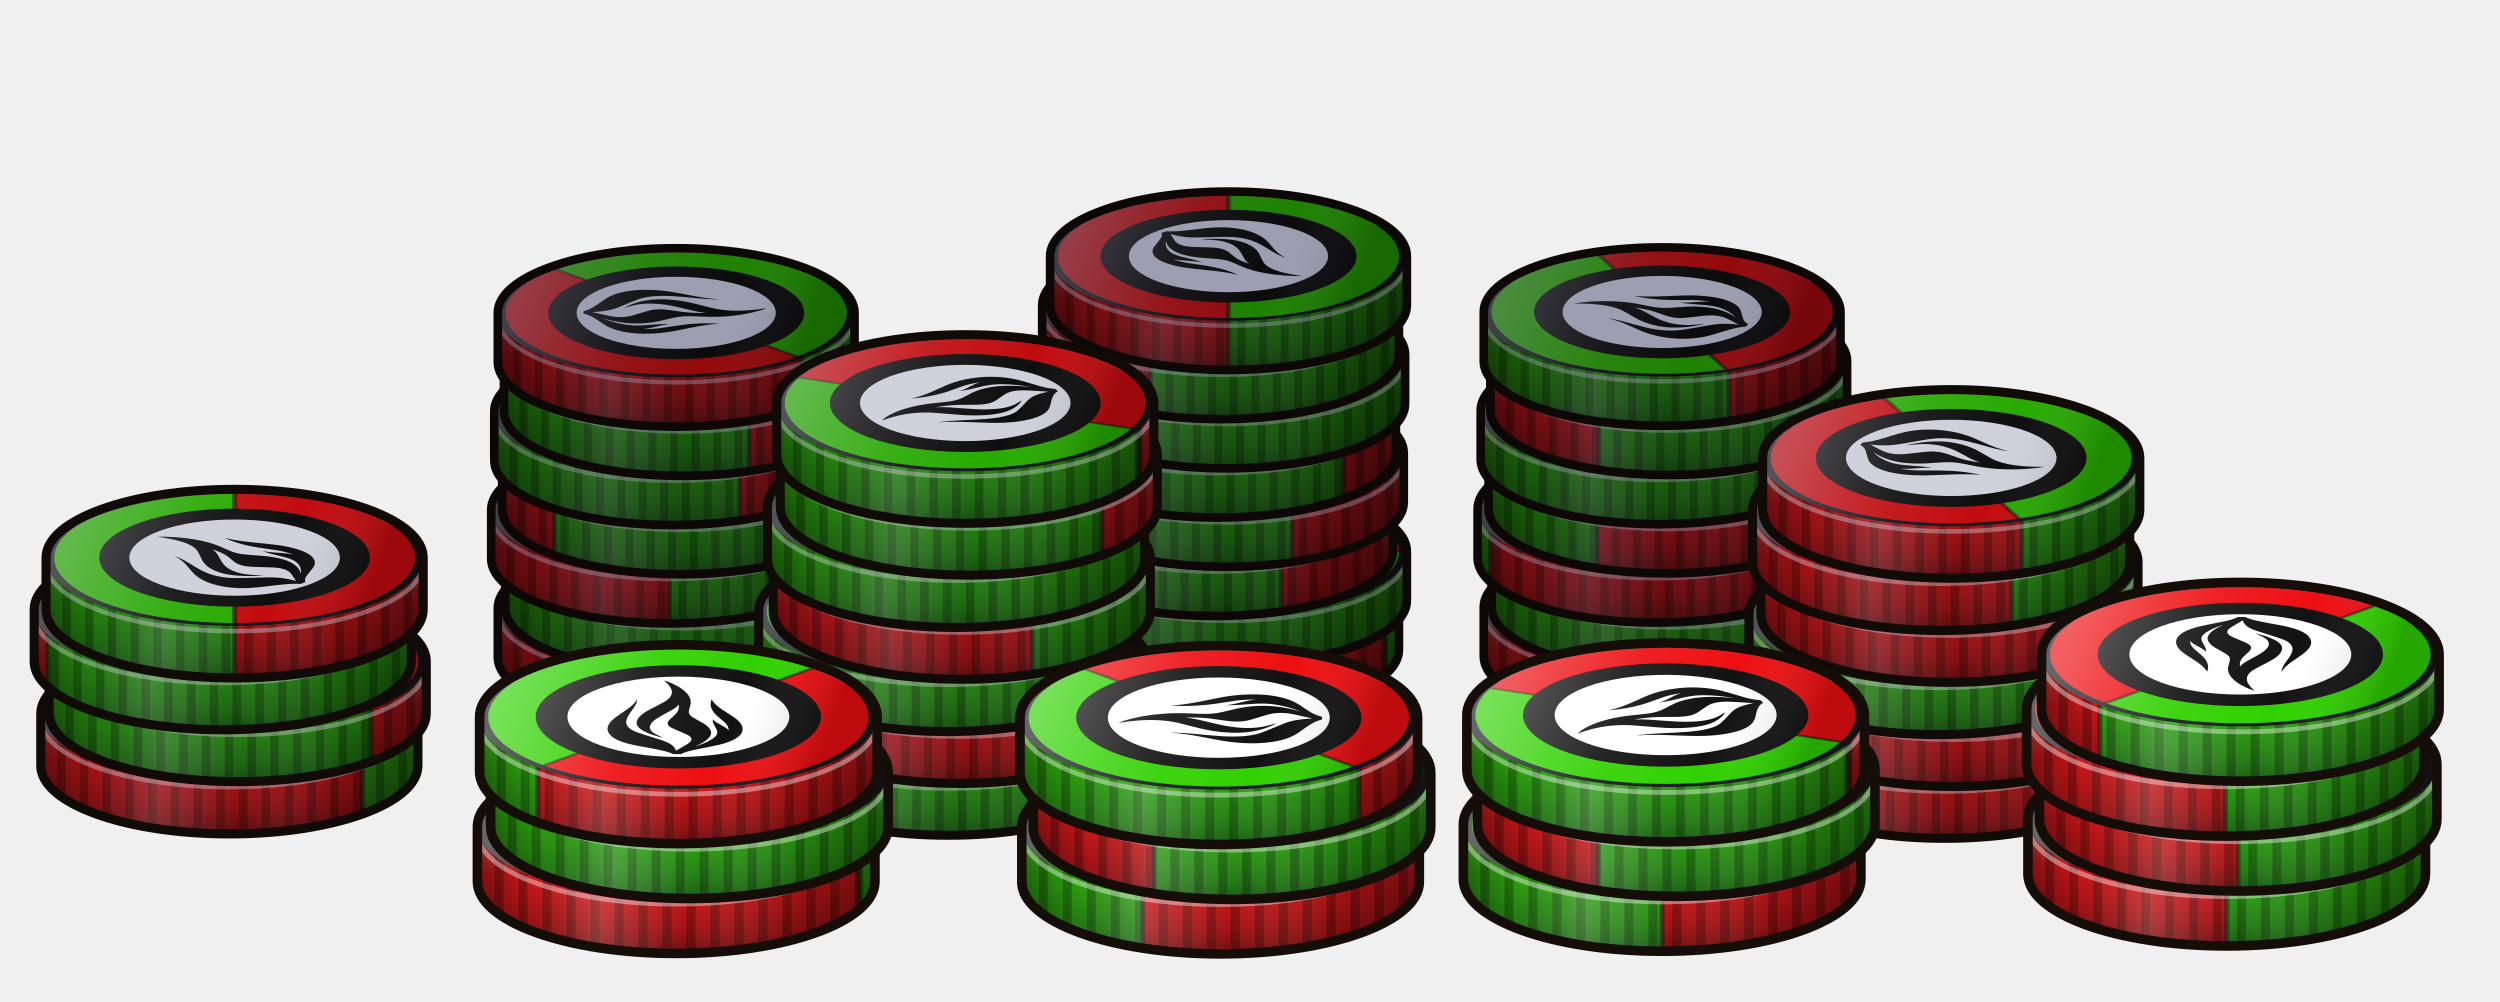
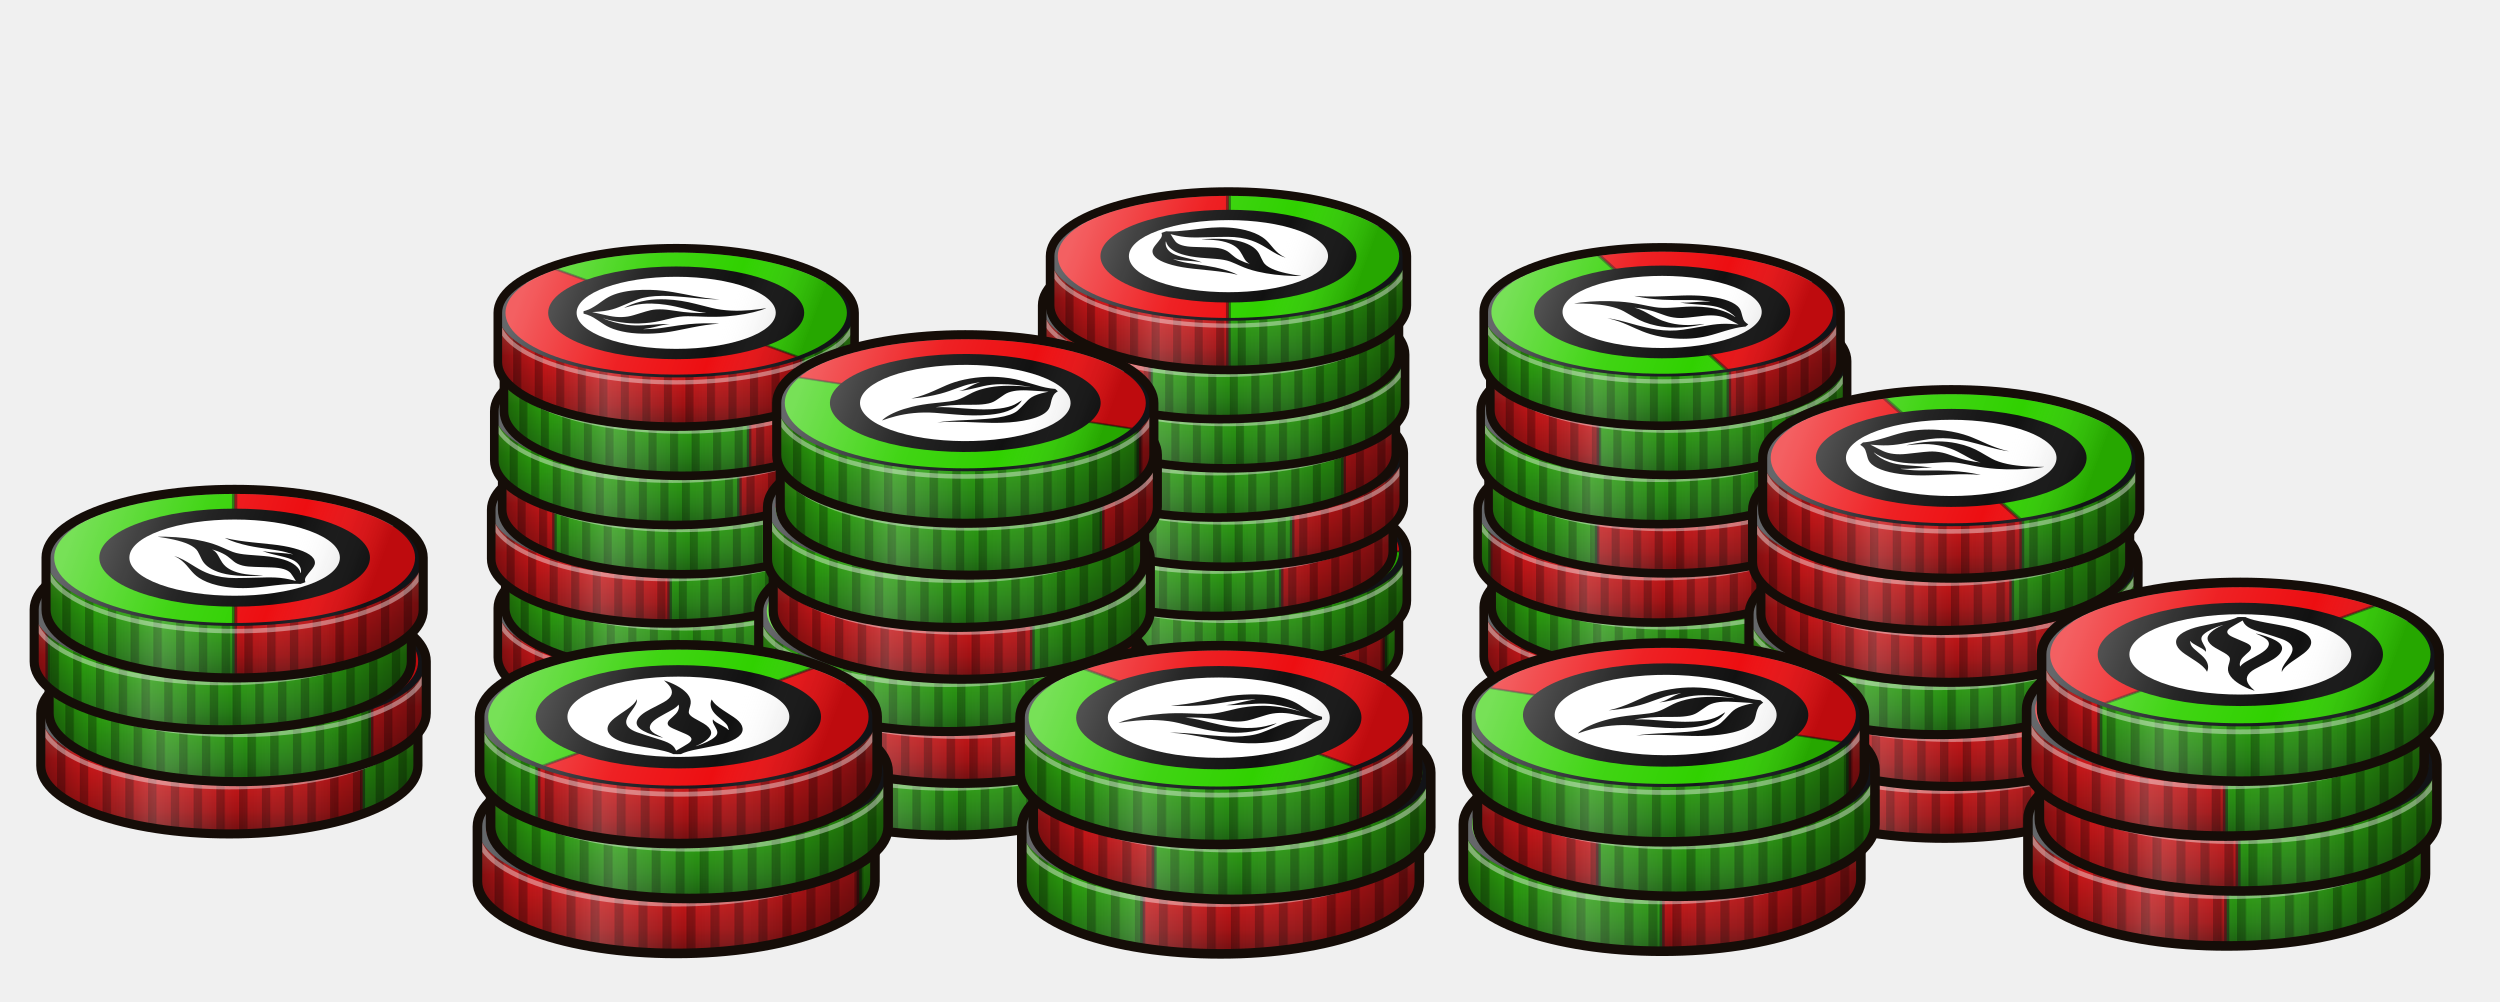
<svg xmlns="http://www.w3.org/2000/svg" xmlns:xlink="http://www.w3.org/1999/xlink" viewBox="0 0 569 228" width="569" height="228">
  <defs>
    <linearGradient id="wr" x1="0" y1="24" x2="0" y2="61" gradientUnits="userSpaceOnUse">
      <stop offset="0" stop-color="#ff6152" />
      <stop offset="0.35" stop-color="#e30f12" />
      <stop offset="0.78" stop-color="#9c0608" />
      <stop offset="1" stop-color="#5e0304" />
    </linearGradient>
    <linearGradient id="wg" x1="0" y1="24" x2="0" y2="61" gradientUnits="userSpaceOnUse">
      <stop offset="0" stop-color="#63e52c" />
      <stop offset="0.35" stop-color="#28b303" />
      <stop offset="0.78" stop-color="#1a7a09" />
      <stop offset="1" stop-color="#0f5205" />
    </linearGradient>
    <linearGradient id="curve" x1="2" y1="0" x2="118" y2="0" gradientUnits="userSpaceOnUse">
      <stop offset="0" stop-color="#000000" stop-opacity="0.45" />
      <stop offset="0.13" stop-color="#000000" stop-opacity="0.10" />
      <stop offset="0.30" stop-color="#ffffff" stop-opacity="0.18" />
      <stop offset="0.52" stop-color="#ffffff" stop-opacity="0" />
      <stop offset="0.78" stop-color="#000000" stop-opacity="0.18" />
      <stop offset="1" stop-color="#000000" stop-opacity="0.52" />
    </linearGradient>
    <linearGradient id="gloss" x1="14" y1="6" x2="100" y2="38" gradientUnits="userSpaceOnUse">
      <stop offset="0" stop-color="#ffffff" stop-opacity="0.34" />
      <stop offset="0.4" stop-color="#ffffff" stop-opacity="0.08" />
      <stop offset="0.7" stop-color="#ffffff" stop-opacity="0" />
      <stop offset="1" stop-color="#000000" stop-opacity="0.20" />
    </linearGradient>
    <pattern id="mill" width="7" height="8" patternUnits="userSpaceOnUse">
      <rect x="0" y="0" width="7" height="8" fill="#ffffff" fill-opacity="0.05" />
      <rect x="0" y="0" width="2.6" height="8" fill="#000000" fill-opacity="0.26" />
    </pattern>
    <clipPath id="wallc">
      <path d="M2,23 l0,16 a58,21 0 0 0 116,0 l0,-16 a58,21 0 0 0 -116,0 z" />
    </clipPath>
    <clipPath id="facec">
      <ellipse cx="60" cy="23" rx="58" ry="21" />
    </clipPath>
    <clipPath id="fclip">
      <circle cx="0" cy="0" r="31.5" />
    </clipPath>
    <g id="logoart">
      <path d="M 21.816,98.184 A 54,54 0 0 1 98.184,21.816 Z" fill="#30d100" />
      <path d="M 21.816,98.184 A 54,54 0 0 0 98.184,21.816 Z" fill="#ed0e11" />
      <line x1="21.8" y1="98.2" x2="98.2" y2="21.8" stroke="#0a0a0c" stroke-opacity="0.45" stroke-width="1.6" />
      <circle cx="60" cy="60" r="40.5" fill="#111111" />
      <circle cx="60" cy="60" r="31.5" fill="#ffffff" />
      <g transform="matrix(1.26,0,0,1.26,59.71459,49.63493)">
        <g clip-path="url(#fclip)">
          <g transform="matrix(0.13,0,0,0.13,-56.16,-32.76)">
            <path fill="#111111" d="m 431.48,504.54 c -5.24,-10.41 -12.36,-18.75 -21.62,-24.98 -6.91,-4.65 -14.21,-8.76 -21.56,-12.69 -12.95,-6.93 -26.54,-12.66 -38.78,-20.91 -19.24,-12.96 -31.77,-30.57 -36.56,-53.37 -3.66,-17.46 -2.13,-34.69 2.89,-51.71 4.01,-13.6 10.35,-26.15 16.95,-38.6 7.71,-14.54 15.86,-28.87 21.81,-44.28 3.39,-8.77 5.94,-17.76 7.2,-27.11 0,3.69 0.24,7.4 -0.04,11.07 -1.48,19.17 -7.44,37.4 -11.94,55.94 -3.57,14.72 -6.92,29.46 -6.53,44.78 0.46,18.05 6.14,34.08 19.02,46.86 9.15,9.09 19.11,17.38 28.83,25.89 8.46,7.41 17.32,14.37 24.28,23.36 7.48,9.66 11.24,20.77 13.22,32.63 0.32,1.93 0.63,3.86 1.02,6.22 4.22,-6.71 8.24,-12.99 12.15,-19.34 2.97,-4.81 5.94,-9.63 8.66,-14.58 8.98,-16.34 8,-31.83 -4.22,-46.28 -6.7,-7.92 -13.41,-15.82 -20.01,-23.82 -4.83,-5.86 -9.23,-12.01 -10.54,-19.77 -1.49,-8.9 0.02,-17.43 3.25,-25.74 3.45,-8.89 7.2,-17.67 10.28,-26.69 3.52,-10.29 5.13,-21.02 5.5,-31.89 0.14,-4.19 -0.28,-8.39 -0.74,-12.61 -3.91,16.79 -14.43,29.92 -23.51,43.8 -7.15,10.93 -14.4,21.79 -19.47,33.9 -3.78,9.03 -6.23,18.4 -6.71,28.2 -0.59,11.95 2.26,23.17 8.54,33.28 3.76,6.07 8.44,11.56 12.72,17.31 0.36,0.49 0.75,0.96 1.13,1.44 l -0.39,0.49 c -2.78,-2 -5.65,-3.89 -8.33,-6.02 -12.9,-10.23 -23.86,-22.09 -30.76,-37.27 -5.35,-11.77 -6.76,-24.15 -5.31,-36.9 2.41,-21.24 11.63,-39.66 23.7,-56.9 7.63,-10.9 15.43,-21.7 22.75,-32.81 7.31,-11.11 11.78,-23.44 13.48,-36.65 1.58,-12.32 0.38,-24.49 -2.45,-36.55 -2.43,-10.38 -6,-20.36 -10.24,-30.13 l 0.47,-0.43 c 3.18,3.14 6.6,6.08 9.51,9.45 16.8,19.42 27.96,41.68 33.29,66.83 3.12,14.73 3.44,29.56 1.84,44.51 -1.06,9.89 -2.25,19.82 -2.49,29.75 -0.27,11.05 3.86,21.06 9.7,30.3 5.19,8.22 10.8,16.18 15.83,24.48 7.27,12.01 11.77,25.09 13,39.09 1.06,12.19 -1.32,23.97 -5.7,35.33 -4.68,12.14 -11.42,23.07 -19.75,33.04 -0.28,0.34 -0.5,0.73 -0.98,1.42 0.58,-0.2 0.81,-0.21 0.94,-0.33 13.86,-12.66 25.56,-26.91 32.56,-44.59 4.2,-10.61 4.64,-21.64 2.92,-32.71 -1.55,-9.97 -3.84,-19.83 -5.69,-29.75 -1.3,-6.98 -1.62,-14.03 -0.96,-21.16 2.41,11.44 9.46,20.38 15.71,29.77 4.45,6.69 8.7,13.49 10.95,21.34 l 0.78,-0.11 c -0.52,-5.46 -0.86,-10.95 -1.6,-16.38 -1.57,-11.65 -6.36,-22.27 -10.97,-32.92 -5.36,-12.4 -10.87,-24.73 -14.2,-37.9 -4.6,-18.21 -6.04,-36.6 -3.4,-55.24 0.17,-1.22 0.27,-2.44 0.62,-3.65 3.31,18.57 10.98,35.38 19.91,51.69 5.97,10.9 12.18,21.66 18.06,32.61 7.08,13.2 12.26,27.14 14.41,42.02 4.35,30.04 -2.87,56.63 -24.51,78.55 -9.21,9.33 -20.5,15.79 -31.95,21.98 -9.44,5.1 -18.91,10.16 -28.11,15.67 -11.91,7.14 -21.38,16.78 -27.83,29.82 z" />
          </g>
        </g>
      </g>
    </g>
-     <filter id="dim1" color-interpolation-filters="sRGB">
-       <feComponentTransfer>
-         <feFuncR type="linear" slope="0.82" />
-         <feFuncG type="linear" slope="0.82" />
-         <feFuncB type="linear" slope="0.86" />
-       </feComponentTransfer>
-     </filter>
-     <filter id="dim2" color-interpolation-filters="sRGB">
-       <feComponentTransfer>
-         <feFuncR type="linear" slope="0.62" />
-         <feFuncG type="linear" slope="0.62" />
-         <feFuncB type="linear" slope="0.7" />
-       </feComponentTransfer>
-     </filter>
    <filter id="soft" x="-40%" y="-40%" width="180%" height="180%">
      <feGaussianBlur stdDeviation="3" />
    </filter>
    <g id="c0">
      <path d="M2,23 a58,21 0 0 1 116,0 l0,16 a58,21 0 0 1 -116,0 z" fill="url(#wr)" />
      <g clip-path="url(#wallc)">
        <rect x="2.0" y="23" width="17.0" height="38" fill="url(#wg)" />
        <line x1="19.0" y1="23" x2="19.0" y2="60.8" stroke="#0a0a0c" stroke-opacity="0.5" stroke-width="1.5" />
        <rect x="2" y="23" width="116" height="38" fill="url(#mill)" />
        <path d="M2,23 l0,16 a58,21 0 0 0 116,0 l0,-16 a58,21 0 0 0 -116,0 z" fill="url(#curve)" />
        <path d="M2,24.6 a58,21 0 0 0 116,0" fill="none" stroke="#ffffff" stroke-opacity="0.4" stroke-width="1.4" />
      </g>
      <ellipse cx="60" cy="23" rx="58" ry="21" fill="#16181d" />
      <g transform="translate(60,23) scale(1.02778,0.37216) translate(-60,-60)">
        <use href="#logoart" xlink:href="#logoart" transform="rotate(0 60 60)" />
      </g>
      <g clip-path="url(#facec)">
        <rect x="2" y="2" width="116" height="42" fill="url(#gloss)" />
      </g>
      <path d="M10.9,12.9 A56.7,20.2 0 0 1 109.1,12.9" fill="none" stroke="#ffffff" stroke-opacity="0.28" stroke-width="1.2" />
      <path d="M2,23 a58,21 0 0 1 116,0 l0,16 a58,21 0 0 1 -116,0 z" fill="none" stroke="#150d08" stroke-width="2.8" stroke-linejoin="round" />
    </g>
    <g id="c22">
      <path d="M2,23 a58,21 0 0 1 116,0 l0,16 a58,21 0 0 1 -116,0 z" fill="url(#wr)" />
      <g clip-path="url(#wallc)">
        <rect x="2.0" y="23" width="35.3" height="38" fill="url(#wg)" />
        <line x1="37.3" y1="23" x2="37.3" y2="60.8" stroke="#0a0a0c" stroke-opacity="0.5" stroke-width="1.5" />
        <rect x="2" y="23" width="116" height="38" fill="url(#mill)" />
        <path d="M2,23 l0,16 a58,21 0 0 0 116,0 l0,-16 a58,21 0 0 0 -116,0 z" fill="url(#curve)" />
        <path d="M2,24.6 a58,21 0 0 0 116,0" fill="none" stroke="#ffffff" stroke-opacity="0.4" stroke-width="1.4" />
      </g>
      <ellipse cx="60" cy="23" rx="58" ry="21" fill="#16181d" />
      <g transform="translate(60,23) scale(1.02778,0.37216) translate(-60,-60)">
        <use href="#logoart" xlink:href="#logoart" transform="rotate(-22 60 60)" />
      </g>
      <g clip-path="url(#facec)">
        <rect x="2" y="2" width="116" height="42" fill="url(#gloss)" />
      </g>
      <path d="M10.9,12.9 A56.7,20.2 0 0 1 109.1,12.9" fill="none" stroke="#ffffff" stroke-opacity="0.28" stroke-width="1.2" />
      <path d="M2,23 a58,21 0 0 1 116,0 l0,16 a58,21 0 0 1 -116,0 z" fill="none" stroke="#150d08" stroke-width="2.8" stroke-linejoin="round" />
    </g>
    <g id="c45">
      <path d="M2,23 a58,21 0 0 1 116,0 l0,16 a58,21 0 0 1 -116,0 z" fill="url(#wr)" />
      <g clip-path="url(#wallc)">
        <rect x="2.0" y="23" width="58.0" height="38" fill="url(#wg)" />
        <line x1="60.0" y1="23" x2="60.0" y2="60.8" stroke="#0a0a0c" stroke-opacity="0.5" stroke-width="1.5" />
        <rect x="2" y="23" width="116" height="38" fill="url(#mill)" />
        <path d="M2,23 l0,16 a58,21 0 0 0 116,0 l0,-16 a58,21 0 0 0 -116,0 z" fill="url(#curve)" />
        <path d="M2,24.6 a58,21 0 0 0 116,0" fill="none" stroke="#ffffff" stroke-opacity="0.4" stroke-width="1.4" />
      </g>
      <ellipse cx="60" cy="23" rx="58" ry="21" fill="#16181d" />
      <g transform="translate(60,23) scale(1.02778,0.37216) translate(-60,-60)">
        <use href="#logoart" xlink:href="#logoart" transform="rotate(-45 60 60)" />
      </g>
      <g clip-path="url(#facec)">
        <rect x="2" y="2" width="116" height="42" fill="url(#gloss)" />
      </g>
      <path d="M10.9,12.9 A56.7,20.2 0 0 1 109.1,12.9" fill="none" stroke="#ffffff" stroke-opacity="0.28" stroke-width="1.2" />
      <path d="M2,23 a58,21 0 0 1 116,0 l0,16 a58,21 0 0 1 -116,0 z" fill="none" stroke="#150d08" stroke-width="2.8" stroke-linejoin="round" />
    </g>
    <g id="c67">
      <path d="M2,23 a58,21 0 0 1 116,0 l0,16 a58,21 0 0 1 -116,0 z" fill="url(#wr)" />
      <g clip-path="url(#wallc)">
        <rect x="2.0" y="23" width="79.7" height="38" fill="url(#wg)" />
        <line x1="81.7" y1="23" x2="81.7" y2="60.8" stroke="#0a0a0c" stroke-opacity="0.5" stroke-width="1.5" />
        <rect x="2" y="23" width="116" height="38" fill="url(#mill)" />
        <path d="M2,23 l0,16 a58,21 0 0 0 116,0 l0,-16 a58,21 0 0 0 -116,0 z" fill="url(#curve)" />
        <path d="M2,24.6 a58,21 0 0 0 116,0" fill="none" stroke="#ffffff" stroke-opacity="0.4" stroke-width="1.4" />
      </g>
      <ellipse cx="60" cy="23" rx="58" ry="21" fill="#16181d" />
      <g transform="translate(60,23) scale(1.02778,0.37216) translate(-60,-60)">
        <use href="#logoart" xlink:href="#logoart" transform="rotate(-67 60 60)" />
      </g>
      <g clip-path="url(#facec)">
        <rect x="2" y="2" width="116" height="42" fill="url(#gloss)" />
      </g>
      <path d="M10.9,12.9 A56.7,20.2 0 0 1 109.1,12.9" fill="none" stroke="#ffffff" stroke-opacity="0.28" stroke-width="1.2" />
      <path d="M2,23 a58,21 0 0 1 116,0 l0,16 a58,21 0 0 1 -116,0 z" fill="none" stroke="#150d08" stroke-width="2.8" stroke-linejoin="round" />
    </g>
    <g id="c90">
      <path d="M2,23 a58,21 0 0 1 116,0 l0,16 a58,21 0 0 1 -116,0 z" fill="url(#wr)" />
      <g clip-path="url(#wallc)">
        <rect x="2.0" y="23" width="99.0" height="38" fill="url(#wg)" />
        <line x1="101.0" y1="23" x2="101.0" y2="60.8" stroke="#0a0a0c" stroke-opacity="0.5" stroke-width="1.5" />
        <rect x="2" y="23" width="116" height="38" fill="url(#mill)" />
        <path d="M2,23 l0,16 a58,21 0 0 0 116,0 l0,-16 a58,21 0 0 0 -116,0 z" fill="url(#curve)" />
        <path d="M2,24.6 a58,21 0 0 0 116,0" fill="none" stroke="#ffffff" stroke-opacity="0.4" stroke-width="1.4" />
      </g>
      <ellipse cx="60" cy="23" rx="58" ry="21" fill="#16181d" />
      <g transform="translate(60,23) scale(1.02778,0.37216) translate(-60,-60)">
        <use href="#logoart" xlink:href="#logoart" transform="rotate(-90 60 60)" />
      </g>
      <g clip-path="url(#facec)">
        <rect x="2" y="2" width="116" height="42" fill="url(#gloss)" />
      </g>
      <path d="M10.9,12.9 A56.7,20.2 0 0 1 109.1,12.9" fill="none" stroke="#ffffff" stroke-opacity="0.28" stroke-width="1.2" />
      <path d="M2,23 a58,21 0 0 1 116,0 l0,16 a58,21 0 0 1 -116,0 z" fill="none" stroke="#150d08" stroke-width="2.8" stroke-linejoin="round" />
    </g>
    <g id="c112">
      <path d="M2,23 a58,21 0 0 1 116,0 l0,16 a58,21 0 0 1 -116,0 z" fill="url(#wr)" />
      <g clip-path="url(#wallc)">
        <rect x="2.0" y="23" width="111.4" height="38" fill="url(#wg)" />
        <line x1="113.4" y1="23" x2="113.4" y2="60.8" stroke="#0a0a0c" stroke-opacity="0.5" stroke-width="1.5" />
        <rect x="2" y="23" width="116" height="38" fill="url(#mill)" />
        <path d="M2,23 l0,16 a58,21 0 0 0 116,0 l0,-16 a58,21 0 0 0 -116,0 z" fill="url(#curve)" />
        <path d="M2,24.6 a58,21 0 0 0 116,0" fill="none" stroke="#ffffff" stroke-opacity="0.4" stroke-width="1.4" />
      </g>
      <ellipse cx="60" cy="23" rx="58" ry="21" fill="#16181d" />
      <g transform="translate(60,23) scale(1.02778,0.37216) translate(-60,-60)">
        <use href="#logoart" xlink:href="#logoart" transform="rotate(-112 60 60)" />
      </g>
      <g clip-path="url(#facec)">
        <rect x="2" y="2" width="116" height="42" fill="url(#gloss)" />
      </g>
      <path d="M10.9,12.9 A56.7,20.2 0 0 1 109.1,12.9" fill="none" stroke="#ffffff" stroke-opacity="0.28" stroke-width="1.2" />
      <path d="M2,23 a58,21 0 0 1 116,0 l0,16 a58,21 0 0 1 -116,0 z" fill="none" stroke="#150d08" stroke-width="2.8" stroke-linejoin="round" />
    </g>
    <g id="c135">
      <path d="M2,23 a58,21 0 0 1 116,0 l0,16 a58,21 0 0 1 -116,0 z" fill="url(#wr)" />
      <g clip-path="url(#wallc)">
        <rect x="2.0" y="23" width="116.0" height="38" fill="url(#wg)" />
        <rect x="2" y="23" width="116" height="38" fill="url(#mill)" />
        <path d="M2,23 l0,16 a58,21 0 0 0 116,0 l0,-16 a58,21 0 0 0 -116,0 z" fill="url(#curve)" />
        <path d="M2,24.6 a58,21 0 0 0 116,0" fill="none" stroke="#ffffff" stroke-opacity="0.4" stroke-width="1.4" />
      </g>
      <ellipse cx="60" cy="23" rx="58" ry="21" fill="#16181d" />
      <g transform="translate(60,23) scale(1.02778,0.37216) translate(-60,-60)">
        <use href="#logoart" xlink:href="#logoart" transform="rotate(-135 60 60)" />
      </g>
      <g clip-path="url(#facec)">
        <rect x="2" y="2" width="116" height="42" fill="url(#gloss)" />
      </g>
      <path d="M10.9,12.9 A56.7,20.2 0 0 1 109.1,12.9" fill="none" stroke="#ffffff" stroke-opacity="0.28" stroke-width="1.2" />
      <path d="M2,23 a58,21 0 0 1 116,0 l0,16 a58,21 0 0 1 -116,0 z" fill="none" stroke="#150d08" stroke-width="2.8" stroke-linejoin="round" />
    </g>
    <g id="c157">
      <path d="M2,23 a58,21 0 0 1 116,0 l0,16 a58,21 0 0 1 -116,0 z" fill="url(#wr)" />
      <g clip-path="url(#wallc)">
        <rect x="6.2" y="23" width="111.8" height="38" fill="url(#wg)" />
        <line x1="6.2" y1="23" x2="6.2" y2="60.8" stroke="#0a0a0c" stroke-opacity="0.5" stroke-width="1.5" />
        <rect x="2" y="23" width="116" height="38" fill="url(#mill)" />
        <path d="M2,23 l0,16 a58,21 0 0 0 116,0 l0,-16 a58,21 0 0 0 -116,0 z" fill="url(#curve)" />
        <path d="M2,24.6 a58,21 0 0 0 116,0" fill="none" stroke="#ffffff" stroke-opacity="0.4" stroke-width="1.4" />
      </g>
      <ellipse cx="60" cy="23" rx="58" ry="21" fill="#16181d" />
      <g transform="translate(60,23) scale(1.02778,0.37216) translate(-60,-60)">
        <use href="#logoart" xlink:href="#logoart" transform="rotate(-157 60 60)" />
      </g>
      <g clip-path="url(#facec)">
        <rect x="2" y="2" width="116" height="42" fill="url(#gloss)" />
      </g>
      <path d="M10.9,12.9 A56.7,20.2 0 0 1 109.1,12.9" fill="none" stroke="#ffffff" stroke-opacity="0.28" stroke-width="1.2" />
      <path d="M2,23 a58,21 0 0 1 116,0 l0,16 a58,21 0 0 1 -116,0 z" fill="none" stroke="#150d08" stroke-width="2.8" stroke-linejoin="round" />
    </g>
    <g id="c180">
      <path d="M2,23 a58,21 0 0 1 116,0 l0,16 a58,21 0 0 1 -116,0 z" fill="url(#wr)" />
      <g clip-path="url(#wallc)">
        <rect x="19.0" y="23" width="99.0" height="38" fill="url(#wg)" />
        <line x1="19.0" y1="23" x2="19.0" y2="60.8" stroke="#0a0a0c" stroke-opacity="0.5" stroke-width="1.5" />
        <rect x="2" y="23" width="116" height="38" fill="url(#mill)" />
        <path d="M2,23 l0,16 a58,21 0 0 0 116,0 l0,-16 a58,21 0 0 0 -116,0 z" fill="url(#curve)" />
        <path d="M2,24.6 a58,21 0 0 0 116,0" fill="none" stroke="#ffffff" stroke-opacity="0.4" stroke-width="1.4" />
      </g>
      <ellipse cx="60" cy="23" rx="58" ry="21" fill="#16181d" />
      <g transform="translate(60,23) scale(1.02778,0.37216) translate(-60,-60)">
        <use href="#logoart" xlink:href="#logoart" transform="rotate(-180 60 60)" />
      </g>
      <g clip-path="url(#facec)">
        <rect x="2" y="2" width="116" height="42" fill="url(#gloss)" />
      </g>
      <path d="M10.9,12.9 A56.7,20.2 0 0 1 109.1,12.9" fill="none" stroke="#ffffff" stroke-opacity="0.28" stroke-width="1.2" />
      <path d="M2,23 a58,21 0 0 1 116,0 l0,16 a58,21 0 0 1 -116,0 z" fill="none" stroke="#150d08" stroke-width="2.8" stroke-linejoin="round" />
    </g>
    <g id="c202">
      <path d="M2,23 a58,21 0 0 1 116,0 l0,16 a58,21 0 0 1 -116,0 z" fill="url(#wr)" />
      <g clip-path="url(#wallc)">
        <rect x="37.3" y="23" width="80.7" height="38" fill="url(#wg)" />
        <line x1="37.3" y1="23" x2="37.3" y2="60.8" stroke="#0a0a0c" stroke-opacity="0.5" stroke-width="1.5" />
        <rect x="2" y="23" width="116" height="38" fill="url(#mill)" />
        <path d="M2,23 l0,16 a58,21 0 0 0 116,0 l0,-16 a58,21 0 0 0 -116,0 z" fill="url(#curve)" />
        <path d="M2,24.6 a58,21 0 0 0 116,0" fill="none" stroke="#ffffff" stroke-opacity="0.4" stroke-width="1.4" />
      </g>
      <ellipse cx="60" cy="23" rx="58" ry="21" fill="#16181d" />
      <g transform="translate(60,23) scale(1.02778,0.37216) translate(-60,-60)">
        <use href="#logoart" xlink:href="#logoart" transform="rotate(-202 60 60)" />
      </g>
      <g clip-path="url(#facec)">
        <rect x="2" y="2" width="116" height="42" fill="url(#gloss)" />
      </g>
      <path d="M10.9,12.9 A56.7,20.2 0 0 1 109.1,12.9" fill="none" stroke="#ffffff" stroke-opacity="0.28" stroke-width="1.2" />
      <path d="M2,23 a58,21 0 0 1 116,0 l0,16 a58,21 0 0 1 -116,0 z" fill="none" stroke="#150d08" stroke-width="2.8" stroke-linejoin="round" />
    </g>
    <g id="c225">
      <path d="M2,23 a58,21 0 0 1 116,0 l0,16 a58,21 0 0 1 -116,0 z" fill="url(#wr)" />
      <g clip-path="url(#wallc)">
        <rect x="60.0" y="23" width="58.0" height="38" fill="url(#wg)" />
        <line x1="60.0" y1="23" x2="60.0" y2="60.8" stroke="#0a0a0c" stroke-opacity="0.5" stroke-width="1.5" />
        <rect x="2" y="23" width="116" height="38" fill="url(#mill)" />
        <path d="M2,23 l0,16 a58,21 0 0 0 116,0 l0,-16 a58,21 0 0 0 -116,0 z" fill="url(#curve)" />
        <path d="M2,24.6 a58,21 0 0 0 116,0" fill="none" stroke="#ffffff" stroke-opacity="0.4" stroke-width="1.4" />
      </g>
      <ellipse cx="60" cy="23" rx="58" ry="21" fill="#16181d" />
      <g transform="translate(60,23) scale(1.02778,0.37216) translate(-60,-60)">
        <use href="#logoart" xlink:href="#logoart" transform="rotate(-225 60 60)" />
      </g>
      <g clip-path="url(#facec)">
        <rect x="2" y="2" width="116" height="42" fill="url(#gloss)" />
      </g>
      <path d="M10.9,12.9 A56.7,20.2 0 0 1 109.1,12.9" fill="none" stroke="#ffffff" stroke-opacity="0.28" stroke-width="1.2" />
      <path d="M2,23 a58,21 0 0 1 116,0 l0,16 a58,21 0 0 1 -116,0 z" fill="none" stroke="#150d08" stroke-width="2.8" stroke-linejoin="round" />
    </g>
    <g id="c247">
      <path d="M2,23 a58,21 0 0 1 116,0 l0,16 a58,21 0 0 1 -116,0 z" fill="url(#wr)" />
      <g clip-path="url(#wallc)">
        <rect x="81.7" y="23" width="36.3" height="38" fill="url(#wg)" />
        <line x1="81.7" y1="23" x2="81.7" y2="60.8" stroke="#0a0a0c" stroke-opacity="0.5" stroke-width="1.5" />
        <rect x="2" y="23" width="116" height="38" fill="url(#mill)" />
        <path d="M2,23 l0,16 a58,21 0 0 0 116,0 l0,-16 a58,21 0 0 0 -116,0 z" fill="url(#curve)" />
        <path d="M2,24.6 a58,21 0 0 0 116,0" fill="none" stroke="#ffffff" stroke-opacity="0.4" stroke-width="1.4" />
      </g>
      <ellipse cx="60" cy="23" rx="58" ry="21" fill="#16181d" />
      <g transform="translate(60,23) scale(1.02778,0.37216) translate(-60,-60)">
        <use href="#logoart" xlink:href="#logoart" transform="rotate(-247 60 60)" />
      </g>
      <g clip-path="url(#facec)">
        <rect x="2" y="2" width="116" height="42" fill="url(#gloss)" />
      </g>
      <path d="M10.9,12.9 A56.7,20.2 0 0 1 109.1,12.9" fill="none" stroke="#ffffff" stroke-opacity="0.28" stroke-width="1.2" />
      <path d="M2,23 a58,21 0 0 1 116,0 l0,16 a58,21 0 0 1 -116,0 z" fill="none" stroke="#150d08" stroke-width="2.8" stroke-linejoin="round" />
    </g>
    <g id="c270">
      <path d="M2,23 a58,21 0 0 1 116,0 l0,16 a58,21 0 0 1 -116,0 z" fill="url(#wr)" />
      <g clip-path="url(#wallc)">
        <rect x="101.0" y="23" width="17.0" height="38" fill="url(#wg)" />
        <line x1="101.0" y1="23" x2="101.0" y2="60.8" stroke="#0a0a0c" stroke-opacity="0.5" stroke-width="1.5" />
        <rect x="2" y="23" width="116" height="38" fill="url(#mill)" />
        <path d="M2,23 l0,16 a58,21 0 0 0 116,0 l0,-16 a58,21 0 0 0 -116,0 z" fill="url(#curve)" />
        <path d="M2,24.6 a58,21 0 0 0 116,0" fill="none" stroke="#ffffff" stroke-opacity="0.4" stroke-width="1.4" />
      </g>
      <ellipse cx="60" cy="23" rx="58" ry="21" fill="#16181d" />
      <g transform="translate(60,23) scale(1.02778,0.37216) translate(-60,-60)">
        <use href="#logoart" xlink:href="#logoart" transform="rotate(-270 60 60)" />
      </g>
      <g clip-path="url(#facec)">
        <rect x="2" y="2" width="116" height="42" fill="url(#gloss)" />
      </g>
      <path d="M10.9,12.9 A56.7,20.2 0 0 1 109.1,12.9" fill="none" stroke="#ffffff" stroke-opacity="0.28" stroke-width="1.2" />
      <path d="M2,23 a58,21 0 0 1 116,0 l0,16 a58,21 0 0 1 -116,0 z" fill="none" stroke="#150d08" stroke-width="2.8" stroke-linejoin="round" />
    </g>
    <g id="c292">
      <path d="M2,23 a58,21 0 0 1 116,0 l0,16 a58,21 0 0 1 -116,0 z" fill="url(#wr)" />
      <g clip-path="url(#wallc)">
        <rect x="113.4" y="23" width="4.6" height="38" fill="url(#wg)" />
        <line x1="113.4" y1="23" x2="113.4" y2="60.8" stroke="#0a0a0c" stroke-opacity="0.5" stroke-width="1.5" />
        <rect x="2" y="23" width="116" height="38" fill="url(#mill)" />
        <path d="M2,23 l0,16 a58,21 0 0 0 116,0 l0,-16 a58,21 0 0 0 -116,0 z" fill="url(#curve)" />
        <path d="M2,24.6 a58,21 0 0 0 116,0" fill="none" stroke="#ffffff" stroke-opacity="0.4" stroke-width="1.4" />
      </g>
      <ellipse cx="60" cy="23" rx="58" ry="21" fill="#16181d" />
      <g transform="translate(60,23) scale(1.02778,0.37216) translate(-60,-60)">
        <use href="#logoart" xlink:href="#logoart" transform="rotate(-292 60 60)" />
      </g>
      <g clip-path="url(#facec)">
        <rect x="2" y="2" width="116" height="42" fill="url(#gloss)" />
      </g>
      <path d="M10.9,12.9 A56.7,20.2 0 0 1 109.1,12.9" fill="none" stroke="#ffffff" stroke-opacity="0.28" stroke-width="1.2" />
      <path d="M2,23 a58,21 0 0 1 116,0 l0,16 a58,21 0 0 1 -116,0 z" fill="none" stroke="#150d08" stroke-width="2.8" stroke-linejoin="round" />
    </g>
    <g id="c315">
      <path d="M2,23 a58,21 0 0 1 116,0 l0,16 a58,21 0 0 1 -116,0 z" fill="url(#wr)" />
      <g clip-path="url(#wallc)">
        <rect x="2" y="23" width="116" height="38" fill="url(#mill)" />
        <path d="M2,23 l0,16 a58,21 0 0 0 116,0 l0,-16 a58,21 0 0 0 -116,0 z" fill="url(#curve)" />
        <path d="M2,24.6 a58,21 0 0 0 116,0" fill="none" stroke="#ffffff" stroke-opacity="0.4" stroke-width="1.4" />
      </g>
      <ellipse cx="60" cy="23" rx="58" ry="21" fill="#16181d" />
      <g transform="translate(60,23) scale(1.02778,0.37216) translate(-60,-60)">
        <use href="#logoart" xlink:href="#logoart" transform="rotate(-315 60 60)" />
      </g>
      <g clip-path="url(#facec)">
        <rect x="2" y="2" width="116" height="42" fill="url(#gloss)" />
      </g>
      <path d="M10.9,12.9 A56.7,20.2 0 0 1 109.1,12.9" fill="none" stroke="#ffffff" stroke-opacity="0.28" stroke-width="1.2" />
      <path d="M2,23 a58,21 0 0 1 116,0 l0,16 a58,21 0 0 1 -116,0 z" fill="none" stroke="#150d08" stroke-width="2.8" stroke-linejoin="round" />
    </g>
    <g id="c337">
      <path d="M2,23 a58,21 0 0 1 116,0 l0,16 a58,21 0 0 1 -116,0 z" fill="url(#wr)" />
      <g clip-path="url(#wallc)">
        <rect x="2.0" y="23" width="4.2" height="38" fill="url(#wg)" />
        <line x1="6.2" y1="23" x2="6.2" y2="60.8" stroke="#0a0a0c" stroke-opacity="0.5" stroke-width="1.5" />
        <rect x="2" y="23" width="116" height="38" fill="url(#mill)" />
        <path d="M2,23 l0,16 a58,21 0 0 0 116,0 l0,-16 a58,21 0 0 0 -116,0 z" fill="url(#curve)" />
        <path d="M2,24.6 a58,21 0 0 0 116,0" fill="none" stroke="#ffffff" stroke-opacity="0.4" stroke-width="1.4" />
      </g>
      <ellipse cx="60" cy="23" rx="58" ry="21" fill="#16181d" />
      <g transform="translate(60,23) scale(1.02778,0.37216) translate(-60,-60)">
        <use href="#logoart" xlink:href="#logoart" transform="rotate(-337 60 60)" />
      </g>
      <g clip-path="url(#facec)">
        <rect x="2" y="2" width="116" height="42" fill="url(#gloss)" />
      </g>
      <path d="M10.9,12.9 A56.7,20.2 0 0 1 109.1,12.9" fill="none" stroke="#ffffff" stroke-opacity="0.28" stroke-width="1.2" />
      <path d="M2,23 a58,21 0 0 1 116,0 l0,16 a58,21 0 0 1 -116,0 z" fill="none" stroke="#150d08" stroke-width="2.8" stroke-linejoin="round" />
    </g>
  </defs>
-   <g filter="url(#dim2)">
+   <g>
    <use href="#c247" xlink:href="#c247" transform="translate(111.9 122.3) scale(0.70)" />
    <use href="#c112" xlink:href="#c112" transform="translate(113.6 111.1) scale(0.70)" />
    <use href="#c225" xlink:href="#c225" transform="translate(110.4 99.9) scale(0.70)" />
    <use href="#c180" xlink:href="#c180" transform="translate(112.9 88.7) scale(0.70)" />
    <use href="#c67" xlink:href="#c67" transform="translate(111.1 77.5) scale(0.70)" />
    <use href="#c67" xlink:href="#c67" transform="translate(113.3 66.3) scale(0.70)" />
    <use href="#c270" xlink:href="#c270" transform="translate(111.9 55.1) scale(0.70)" />
    <use href="#c292" xlink:href="#c292" transform="translate(235.8 120.6) scale(0.70)" />
    <use href="#c135" xlink:href="#c135" transform="translate(237.6 109.4) scale(0.70)" />
    <use href="#c67" xlink:href="#c67" transform="translate(234.4 98.2) scale(0.70)" />
    <use href="#c67" xlink:href="#c67" transform="translate(236.9 87.0) scale(0.70)" />
    <use href="#c90" xlink:href="#c90" transform="translate(235.1 75.8) scale(0.70)" />
    <use href="#c157" xlink:href="#c157" transform="translate(237.2 64.6) scale(0.70)" />
    <use href="#c202" xlink:href="#c202" transform="translate(235.8 53.4) scale(0.70)" />
    <use href="#c225" xlink:href="#c225" transform="translate(237.6 42.2) scale(0.70)" />
    <use href="#c202" xlink:href="#c202" transform="translate(336.3 122.1) scale(0.70)" />
    <use href="#c112" xlink:href="#c112" transform="translate(338.1 110.9) scale(0.70)" />
    <use href="#c337" xlink:href="#c337" transform="translate(334.9 99.7) scale(0.70)" />
    <use href="#c22" xlink:href="#c22" transform="translate(337.4 88.5) scale(0.70)" />
    <use href="#c112" xlink:href="#c112" transform="translate(335.6 77.3) scale(0.70)" />
    <use href="#c202" xlink:href="#c202" transform="translate(337.8 66.1) scale(0.70)" />
    <use href="#c67" xlink:href="#c67" transform="translate(336.3 54.9) scale(0.70)" />
  </g>
-   <g filter="url(#dim1)">
+   <g>
    <use href="#c270" xlink:href="#c270" transform="translate(7.8 145.4) scale(0.74)" />
    <use href="#c90" xlink:href="#c90" transform="translate(9.7 133.5) scale(0.74)" />
    <use href="#c157" xlink:href="#c157" transform="translate(6.3 121.7) scale(0.74)" />
    <use href="#c45" xlink:href="#c45" transform="translate(9.0 109.9) scale(0.74)" />
    <use href="#c135" xlink:href="#c135" transform="translate(171.4 145.7) scale(0.74)" />
    <use href="#c270" xlink:href="#c270" transform="translate(174.0 133.9) scale(0.74)" />
    <use href="#c112" xlink:href="#c112" transform="translate(171.2 122.1) scale(0.74)" />
    <use href="#c247" xlink:href="#c247" transform="translate(174.5 110.2) scale(0.74)" />
    <use href="#c135" xlink:href="#c135" transform="translate(173.2 98.4) scale(0.74)" />
    <use href="#c90" xlink:href="#c90" transform="translate(176.1 86.5) scale(0.74)" />
    <use href="#c112" xlink:href="#c112" transform="translate(175.3 74.7) scale(0.74)" />
    <use href="#c270" xlink:href="#c270" transform="translate(398.2 146.4) scale(0.74)" />
    <use href="#c270" xlink:href="#c270" transform="translate(400.1 134.6) scale(0.74)" />
    <use href="#c112" xlink:href="#c112" transform="translate(396.6 122.8) scale(0.74)" />
    <use href="#c270" xlink:href="#c270" transform="translate(399.3 110.9) scale(0.74)" />
    <use href="#c247" xlink:href="#c247" transform="translate(397.4 99.1) scale(0.74)" />
    <use href="#c247" xlink:href="#c247" transform="translate(399.7 87.2) scale(0.74)" />
  </g>
  <g>
    <use href="#c292" xlink:href="#c292" transform="translate(107.1 170.2) scale(0.78)" />
    <use href="#c135" xlink:href="#c135" transform="translate(110.1 157.7) scale(0.78)" />
    <use href="#c0" xlink:href="#c0" transform="translate(107.6 145.2) scale(0.78)" />
    <use href="#c22" xlink:href="#c22" transform="translate(231.0 170.3) scale(0.78)" />
    <use href="#c202" xlink:href="#c202" transform="translate(233.6 157.9) scale(0.78)" />
    <use href="#c90" xlink:href="#c90" transform="translate(230.6 145.4) scale(0.78)" />
    <use href="#c45" xlink:href="#c45" transform="translate(331.5 169.7) scale(0.78)" />
    <use href="#c202" xlink:href="#c202" transform="translate(334.7 157.2) scale(0.78)" />
    <use href="#c112" xlink:href="#c112" transform="translate(332.3 144.8) scale(0.78)" />
    <use href="#c225" xlink:href="#c225" transform="translate(460.0 168.5) scale(0.78)" />
    <use href="#c225" xlink:href="#c225" transform="translate(462.6 156.0) scale(0.78)" />
    <use href="#c225" xlink:href="#c225" transform="translate(459.7 143.5) scale(0.78)" />
    <use href="#c180" xlink:href="#c180" transform="translate(463.1 131.0) scale(0.78)" />
  </g>
</svg>
